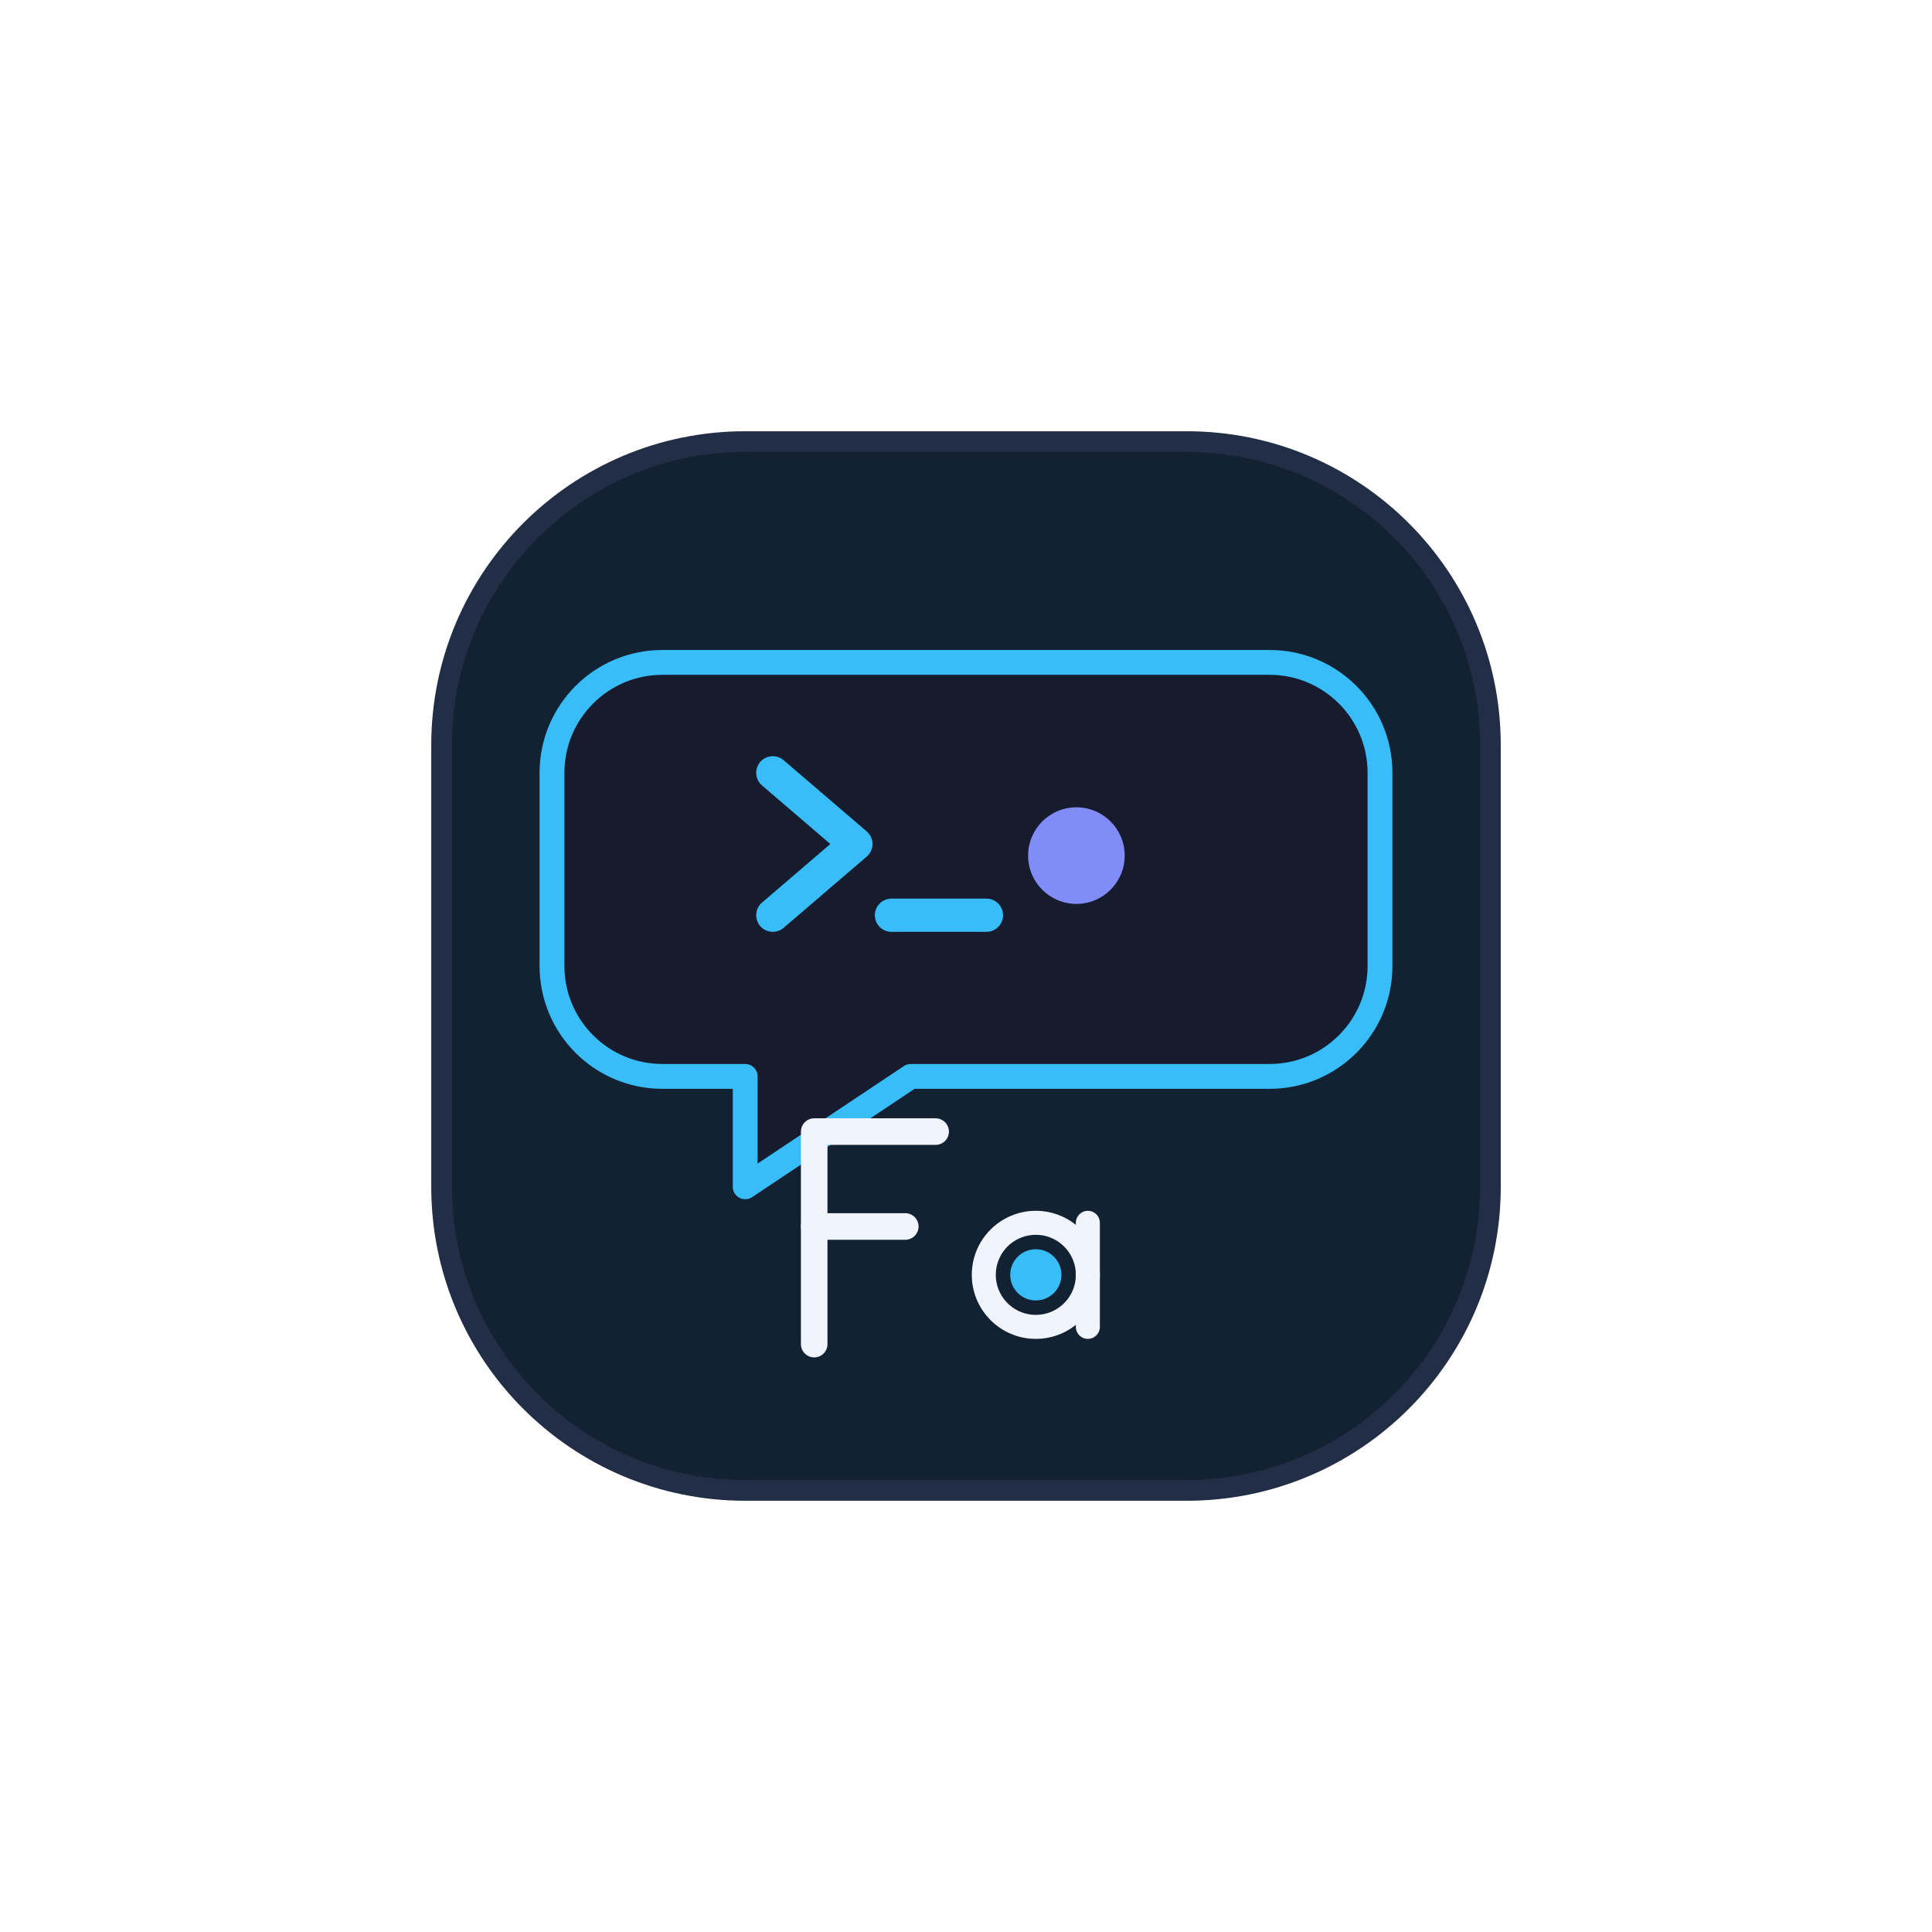
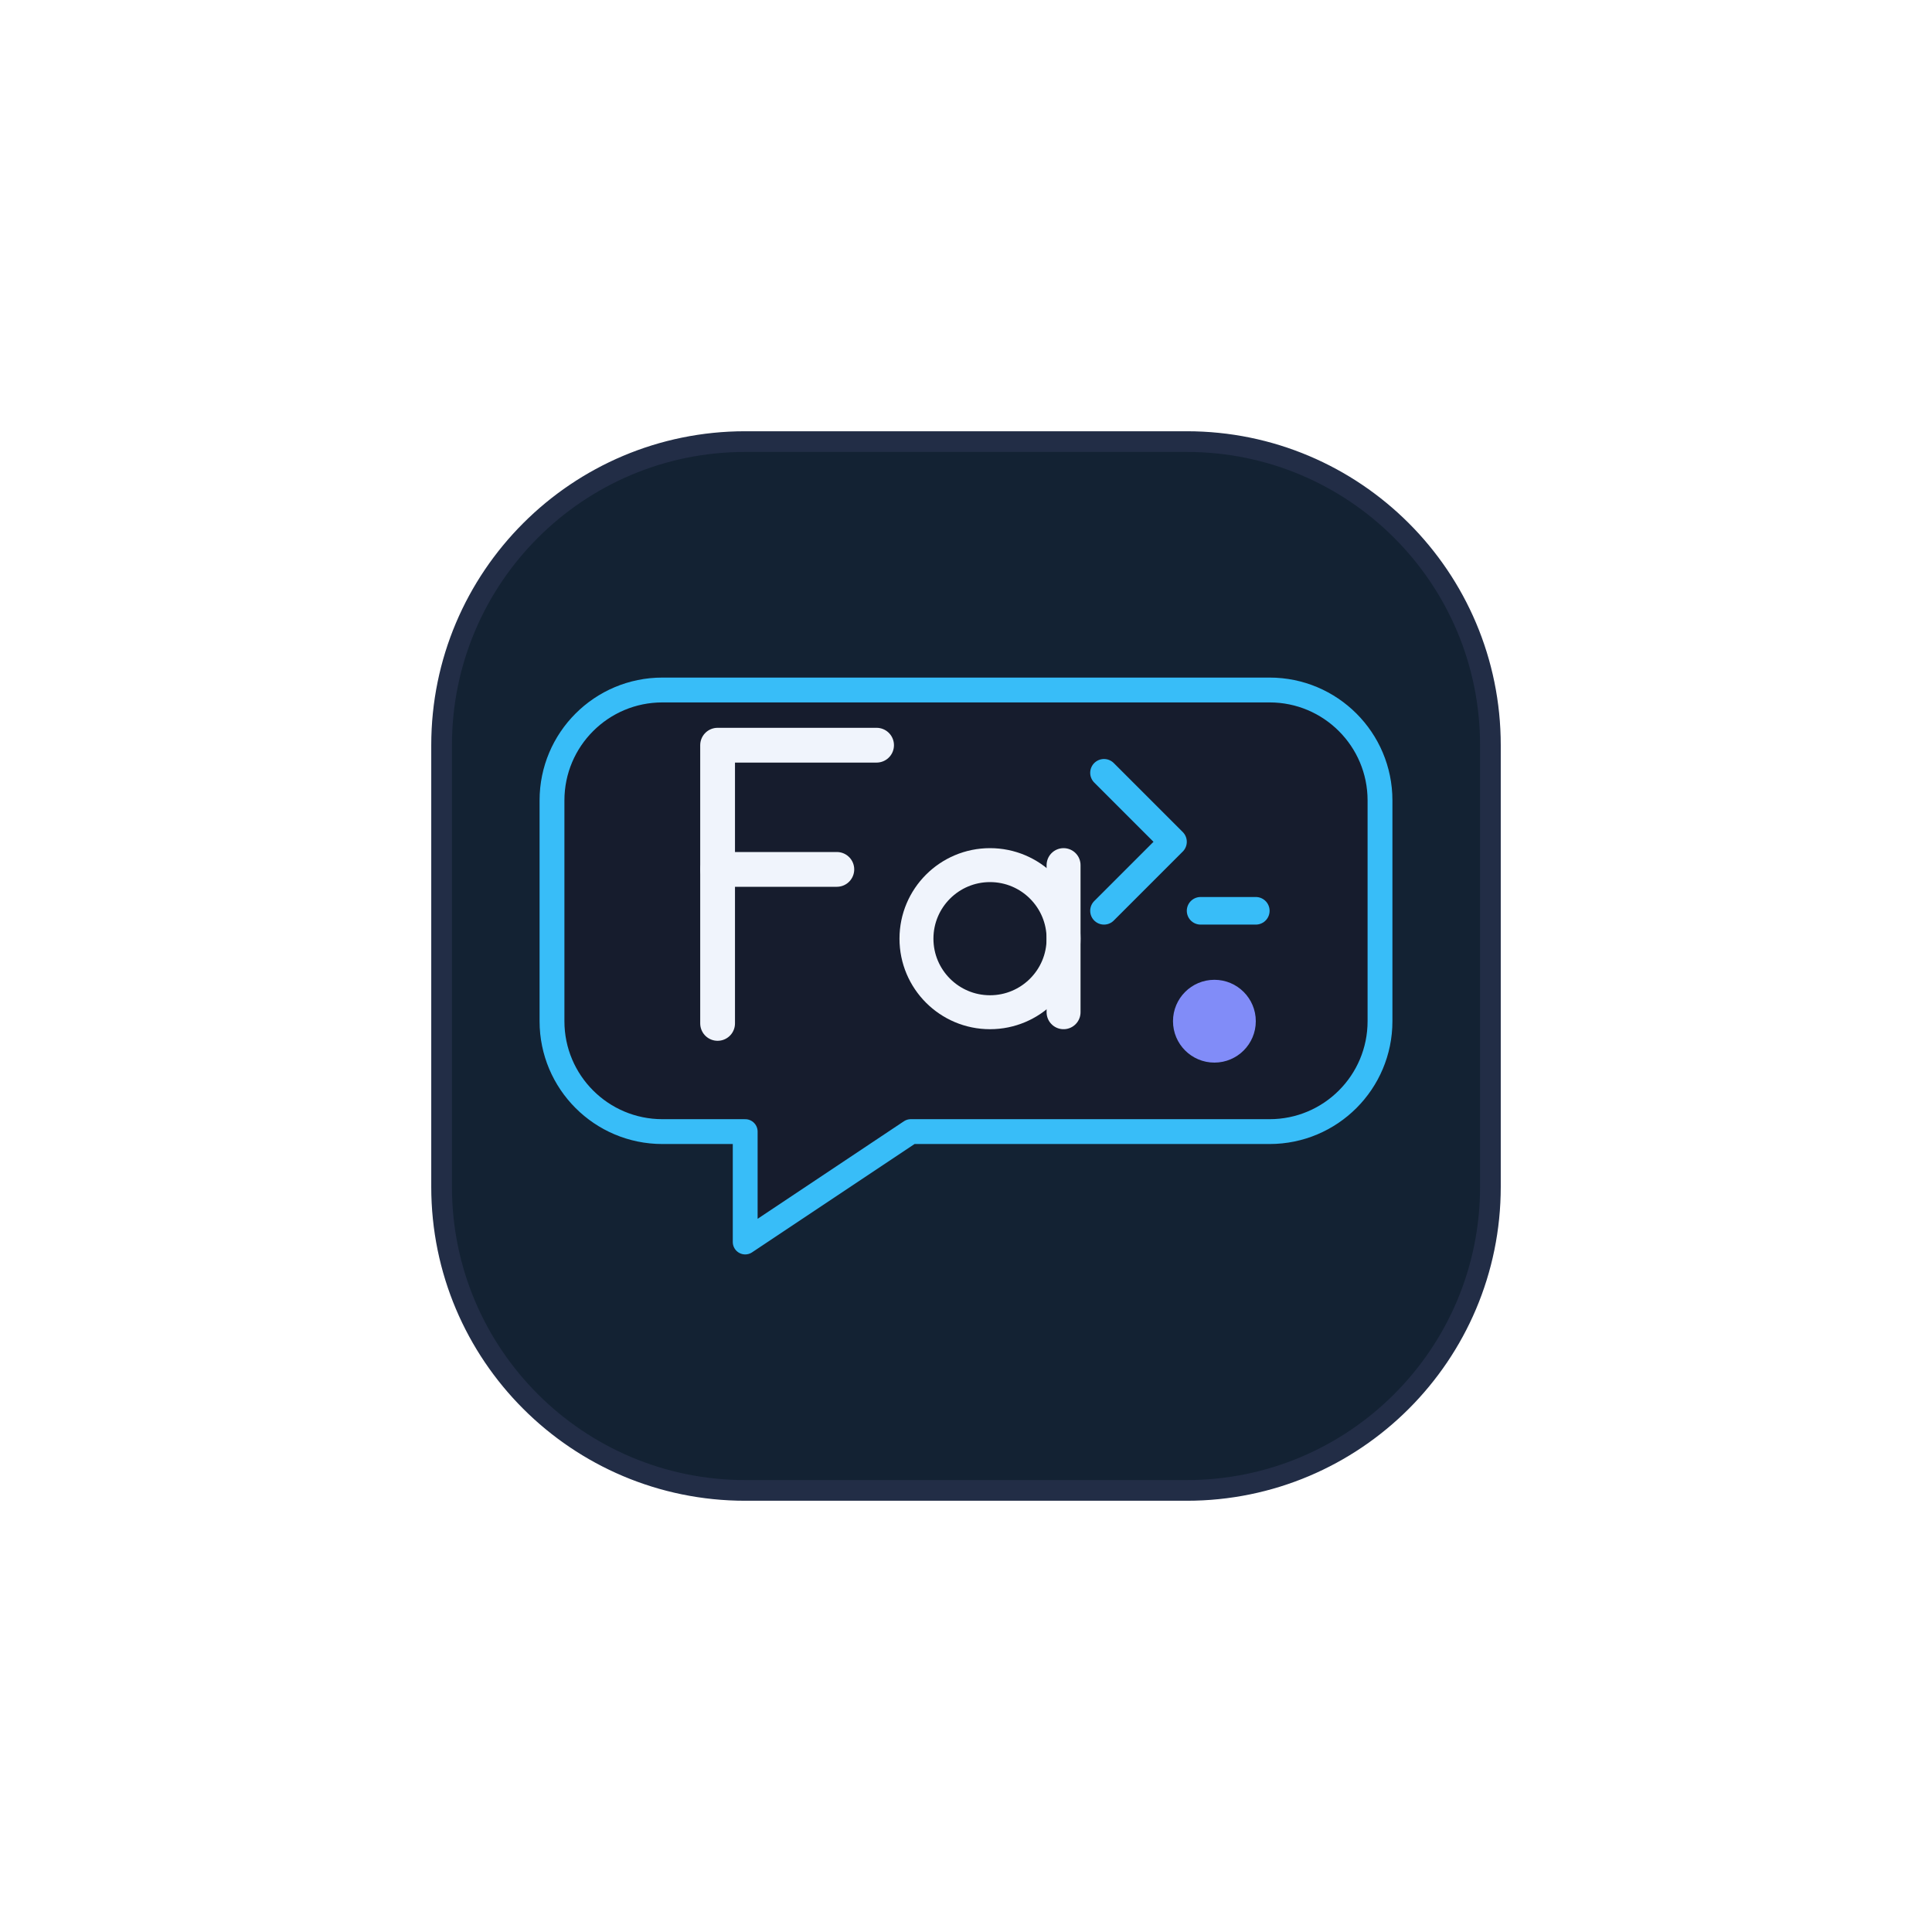
<svg xmlns="http://www.w3.org/2000/svg" viewBox="0 0 140 140">
  <g transform="translate(28 28)">
    <rect x="4" y="4" width="76" height="76" rx="22" fill="#132233" stroke="#222D46" stroke-width="1.5" />
-     <path d="M20 20 H64 A8 8 0 0 1 72 28 V42 A8 8 0 0 1 64 50 H38 L26 58 V50 H20 A8 8 0 0 1 12 42 V28 A8 8 0 0 1 20 20 Z" fill="#161C2D" stroke="#38BDF8" stroke-width="1.8" stroke-linejoin="round" />
-     <g transform="translate(28 28) scale(.86)" fill="none" stroke="#38BDF8" stroke-width="2.8" stroke-linecap="round" stroke-linejoin="round">
-       <path d="M0 0 L7 6 L0 12" />
-       <path d="M10 12 H18" />
-     </g>
-     <circle cx="50" cy="34" r="3.5" fill="#818CF8" />
-     <g transform="translate(31 54) scale(.55)" fill="none" stroke="#F0F4FC" stroke-width="3.5" stroke-linecap="round" stroke-linejoin="round">
+     <path d="M20 22 H64 A8 8 0 0 1 72 30 V46 A8 8 0 0 1 64 54 H38 L26 62 V54 H20 A8 8 0 0 1 12 46 V30 A8 8 0 0 1 20 22 Z" fill="#161C2D" stroke="#38BDF8" stroke-width="1.8" stroke-linejoin="round" />
+     <g transform="translate(24 26) scale(.72)" fill="none" stroke="#F0F4FC" stroke-width="3.5" stroke-linecap="round" stroke-linejoin="round">
      <path d="M0 28 V0 H16" />
      <path d="M0 12.5 H12" />
    </g>
-     <g transform="translate(43 58) scale(.58)">
+     <g transform="translate(38 31) scale(.82)">
      <circle cx="7" cy="11" r="6.5" fill="none" stroke="#F0F4FC" stroke-width="3" />
      <path d="M13.5 4.5 V17.5" fill="none" stroke="#F0F4FC" stroke-width="3" stroke-linecap="round" />
-       <circle cx="7" cy="11" r="3.2" fill="#38BDF8" />
    </g>
+     <path d="M52 28 L57 33 L52 38" fill="none" stroke="#38BDF8" stroke-width="2" stroke-linecap="round" stroke-linejoin="round" />
+     <path d="M59 38 H63" fill="none" stroke="#38BDF8" stroke-width="2" stroke-linecap="round" />
+     <circle cx="60" cy="46" r="3" fill="#818CF8" />
  </g>
</svg>
